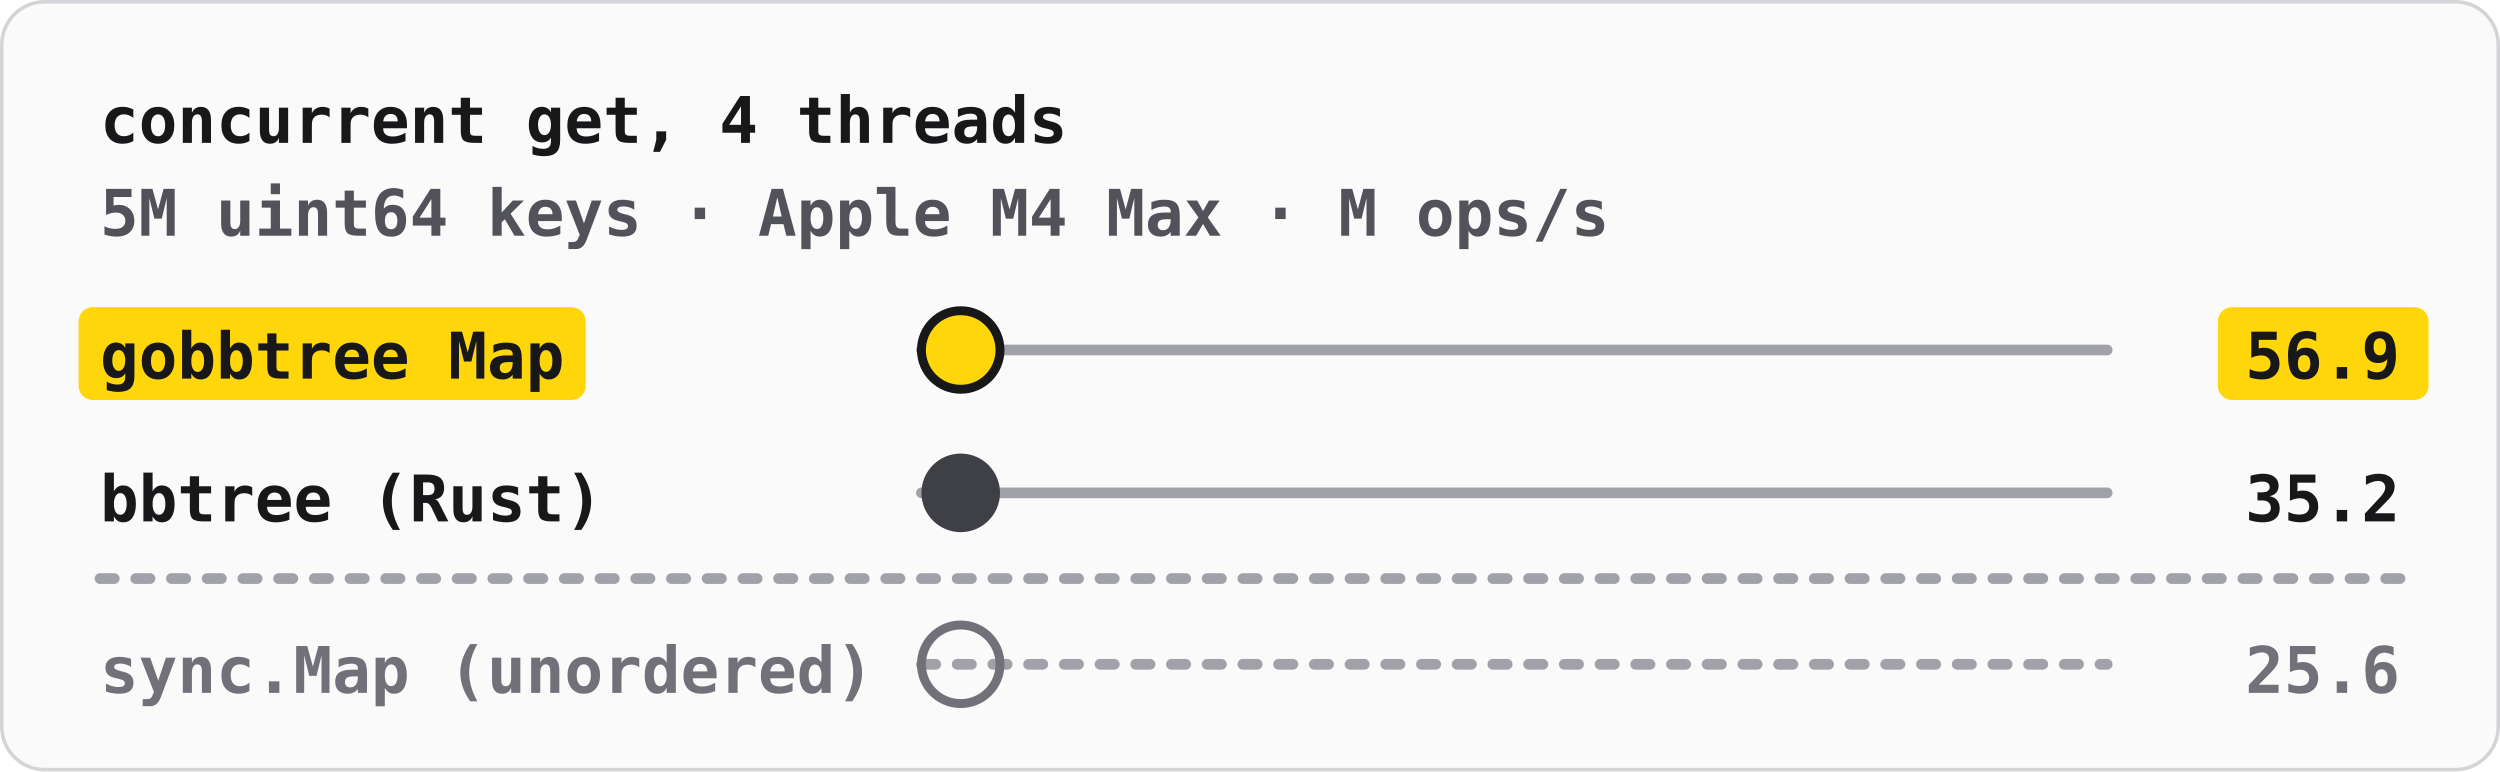
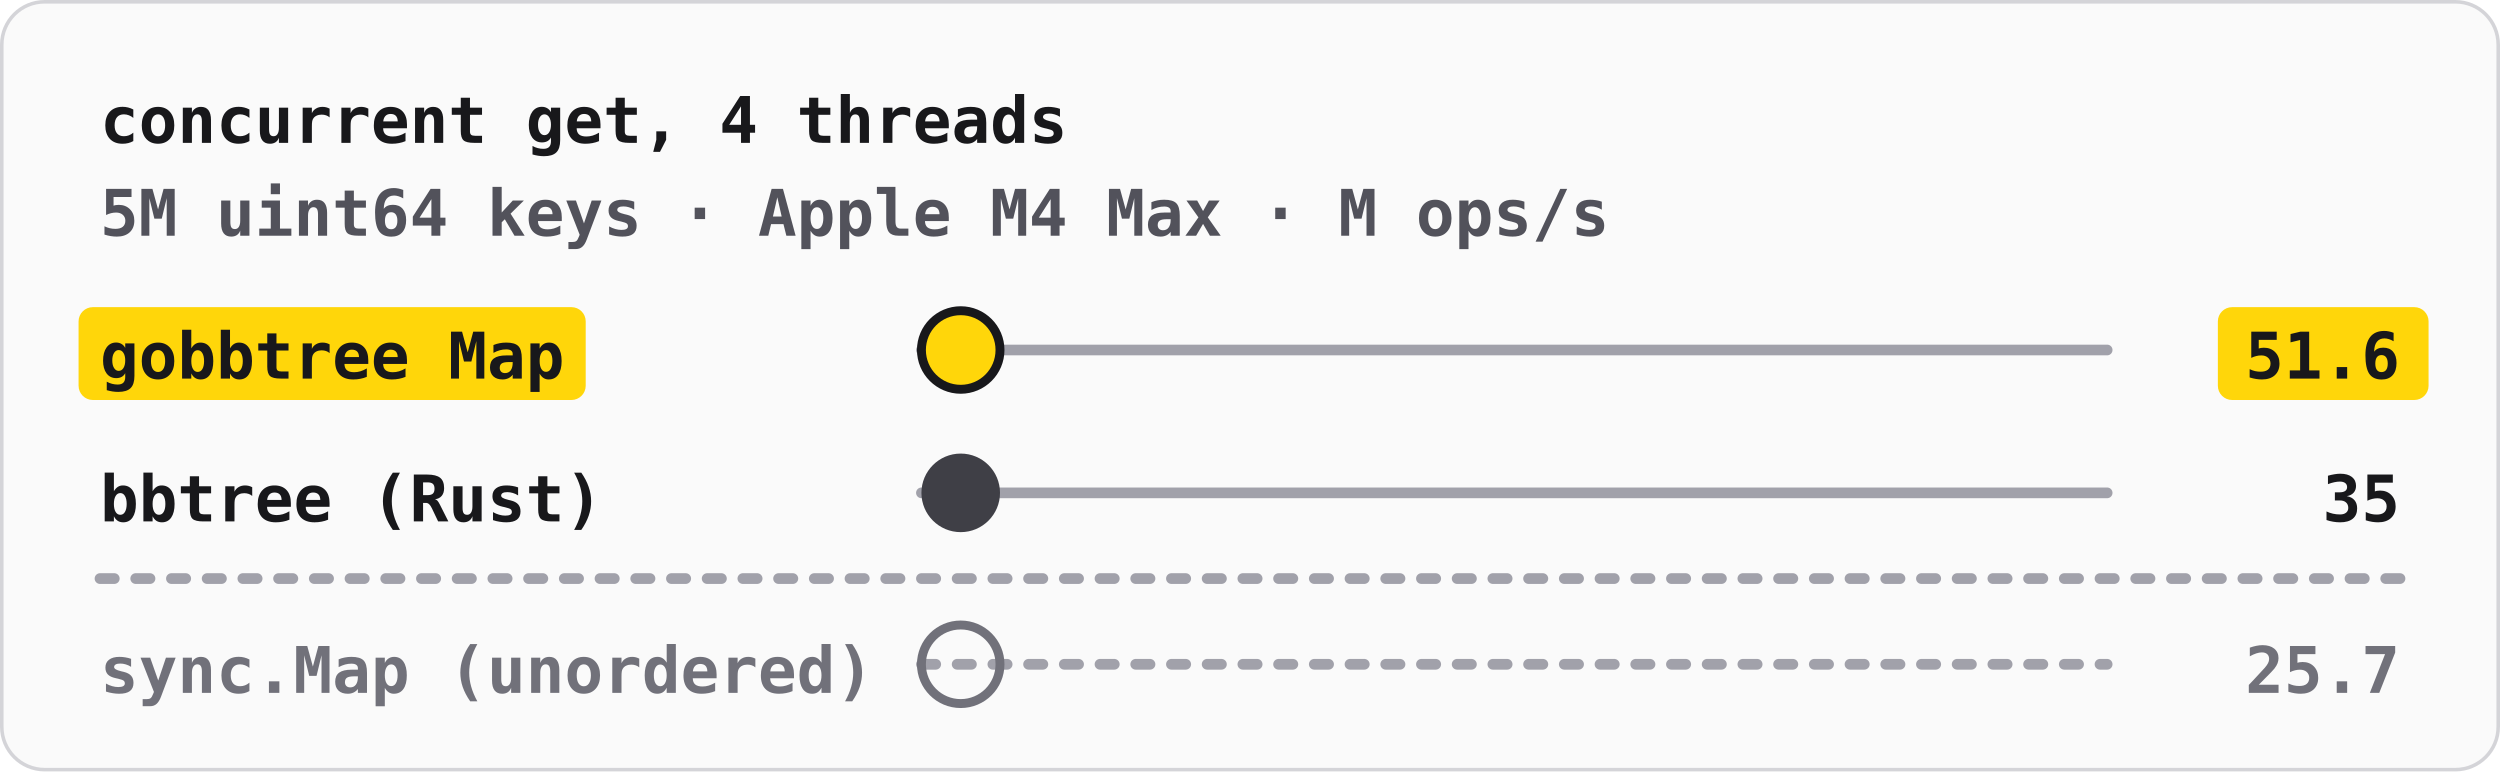
- <svg xmlns="http://www.w3.org/2000/svg" width="700" height="216" viewBox="0 0 700 216" role="img" aria-label="Concurrent get on 5M mixed uint64 keys, 4 threads, Apple M4 Max, in million operations per second: gobbtree Map 56.9, bbtree (Rust) 35.2; sync.Map, unordered, 25.6.">
+ <svg xmlns="http://www.w3.org/2000/svg" width="700" height="216" viewBox="0 0 700 216" role="img" aria-label="Concurrent get on 5M mixed uint64 keys, 4 threads, Apple M4 Max, in million operations per second: gobbtree Map 51.6, bbtree (Rust) 35; sync.Map, unordered, 25.7.">
  <style>
    text { font-family: ui-monospace, SFMono-Regular, Menlo, Consolas, monospace; font-size: 18px; font-weight: 600; fill: #18181b; }
    .title { font-weight: 800; }
    .muted { fill: #52525b; }
    .faint { fill: #71717a; }
    .ours { font-weight: 800; }
    .value { text-anchor: end; }
    .highlight { fill: #ffd60a; }
    .track { stroke: #a1a1aa; stroke-width: 3; stroke-linecap: round; }
    .dashed { stroke-dasharray: 4 6; }
    .ball { animation: bounce linear infinite alternate; }
    @keyframes bounce { to { transform: translateX(310px); } }
  </style>
  <rect x="0.5" y="0.5" width="699" height="215" rx="12" fill="#fafafa" stroke="#d4d4d8" />
  <text class="title" x="28" y="40">concurrent get, 4 threads</text>
  <text class="muted" x="28" y="66">5M uint64 keys · Apple M4 Max · M ops/s</text>
  <rect class="highlight" x="22" y="86" width="142" height="26" rx="4" />
  <rect class="highlight" x="621" y="86" width="59" height="26" rx="4" />
  <text class="ours" x="28" y="106">gobbtree Map</text>
  <line class="track" x1="258" y1="98" x2="590" y2="98" />
  <circle class="ball" cx="269" cy="98" r="11" fill="#ffd60a" stroke="#18181b" stroke-width="2.5" style="animation-duration: 0.60s" />
-   <text class="ours value" x="672" y="106">56.9</text>
+   <text class="ours value" x="672" y="106">51.6</text>
  <text x="28" y="146">bbtree (Rust)</text>
  <line class="track" x1="258" y1="138" x2="590" y2="138" />
-   <circle class="ball" cx="269" cy="138" r="11" fill="#3f3f46" style="animation-duration: 0.97s" />
-   <text class="value" x="672" y="146">35.2</text>
+   <circle class="ball" cx="269" cy="138" r="11" fill="#3f3f46" style="animation-duration: 0.88s" />
+   <text class="value" x="672" y="146">35</text>
  <line class="track dashed" x1="28" y1="162" x2="672" y2="162" stroke-width="1.5" />
  <text class="faint" x="28" y="194">sync.Map (unordered)</text>
  <line class="track dashed" x1="258" y1="186" x2="590" y2="186" />
-   <circle class="ball" cx="269" cy="186" r="11" fill="none" stroke="#71717a" stroke-width="2.5" style="animation-duration: 1.33s" />
-   <text class="faint value" x="672" y="194">25.6</text>
+   <circle class="ball" cx="269" cy="186" r="11" fill="none" stroke="#71717a" stroke-width="2.5" style="animation-duration: 1.21s" />
+   <text class="faint value" x="672" y="194">25.7</text>
</svg>
